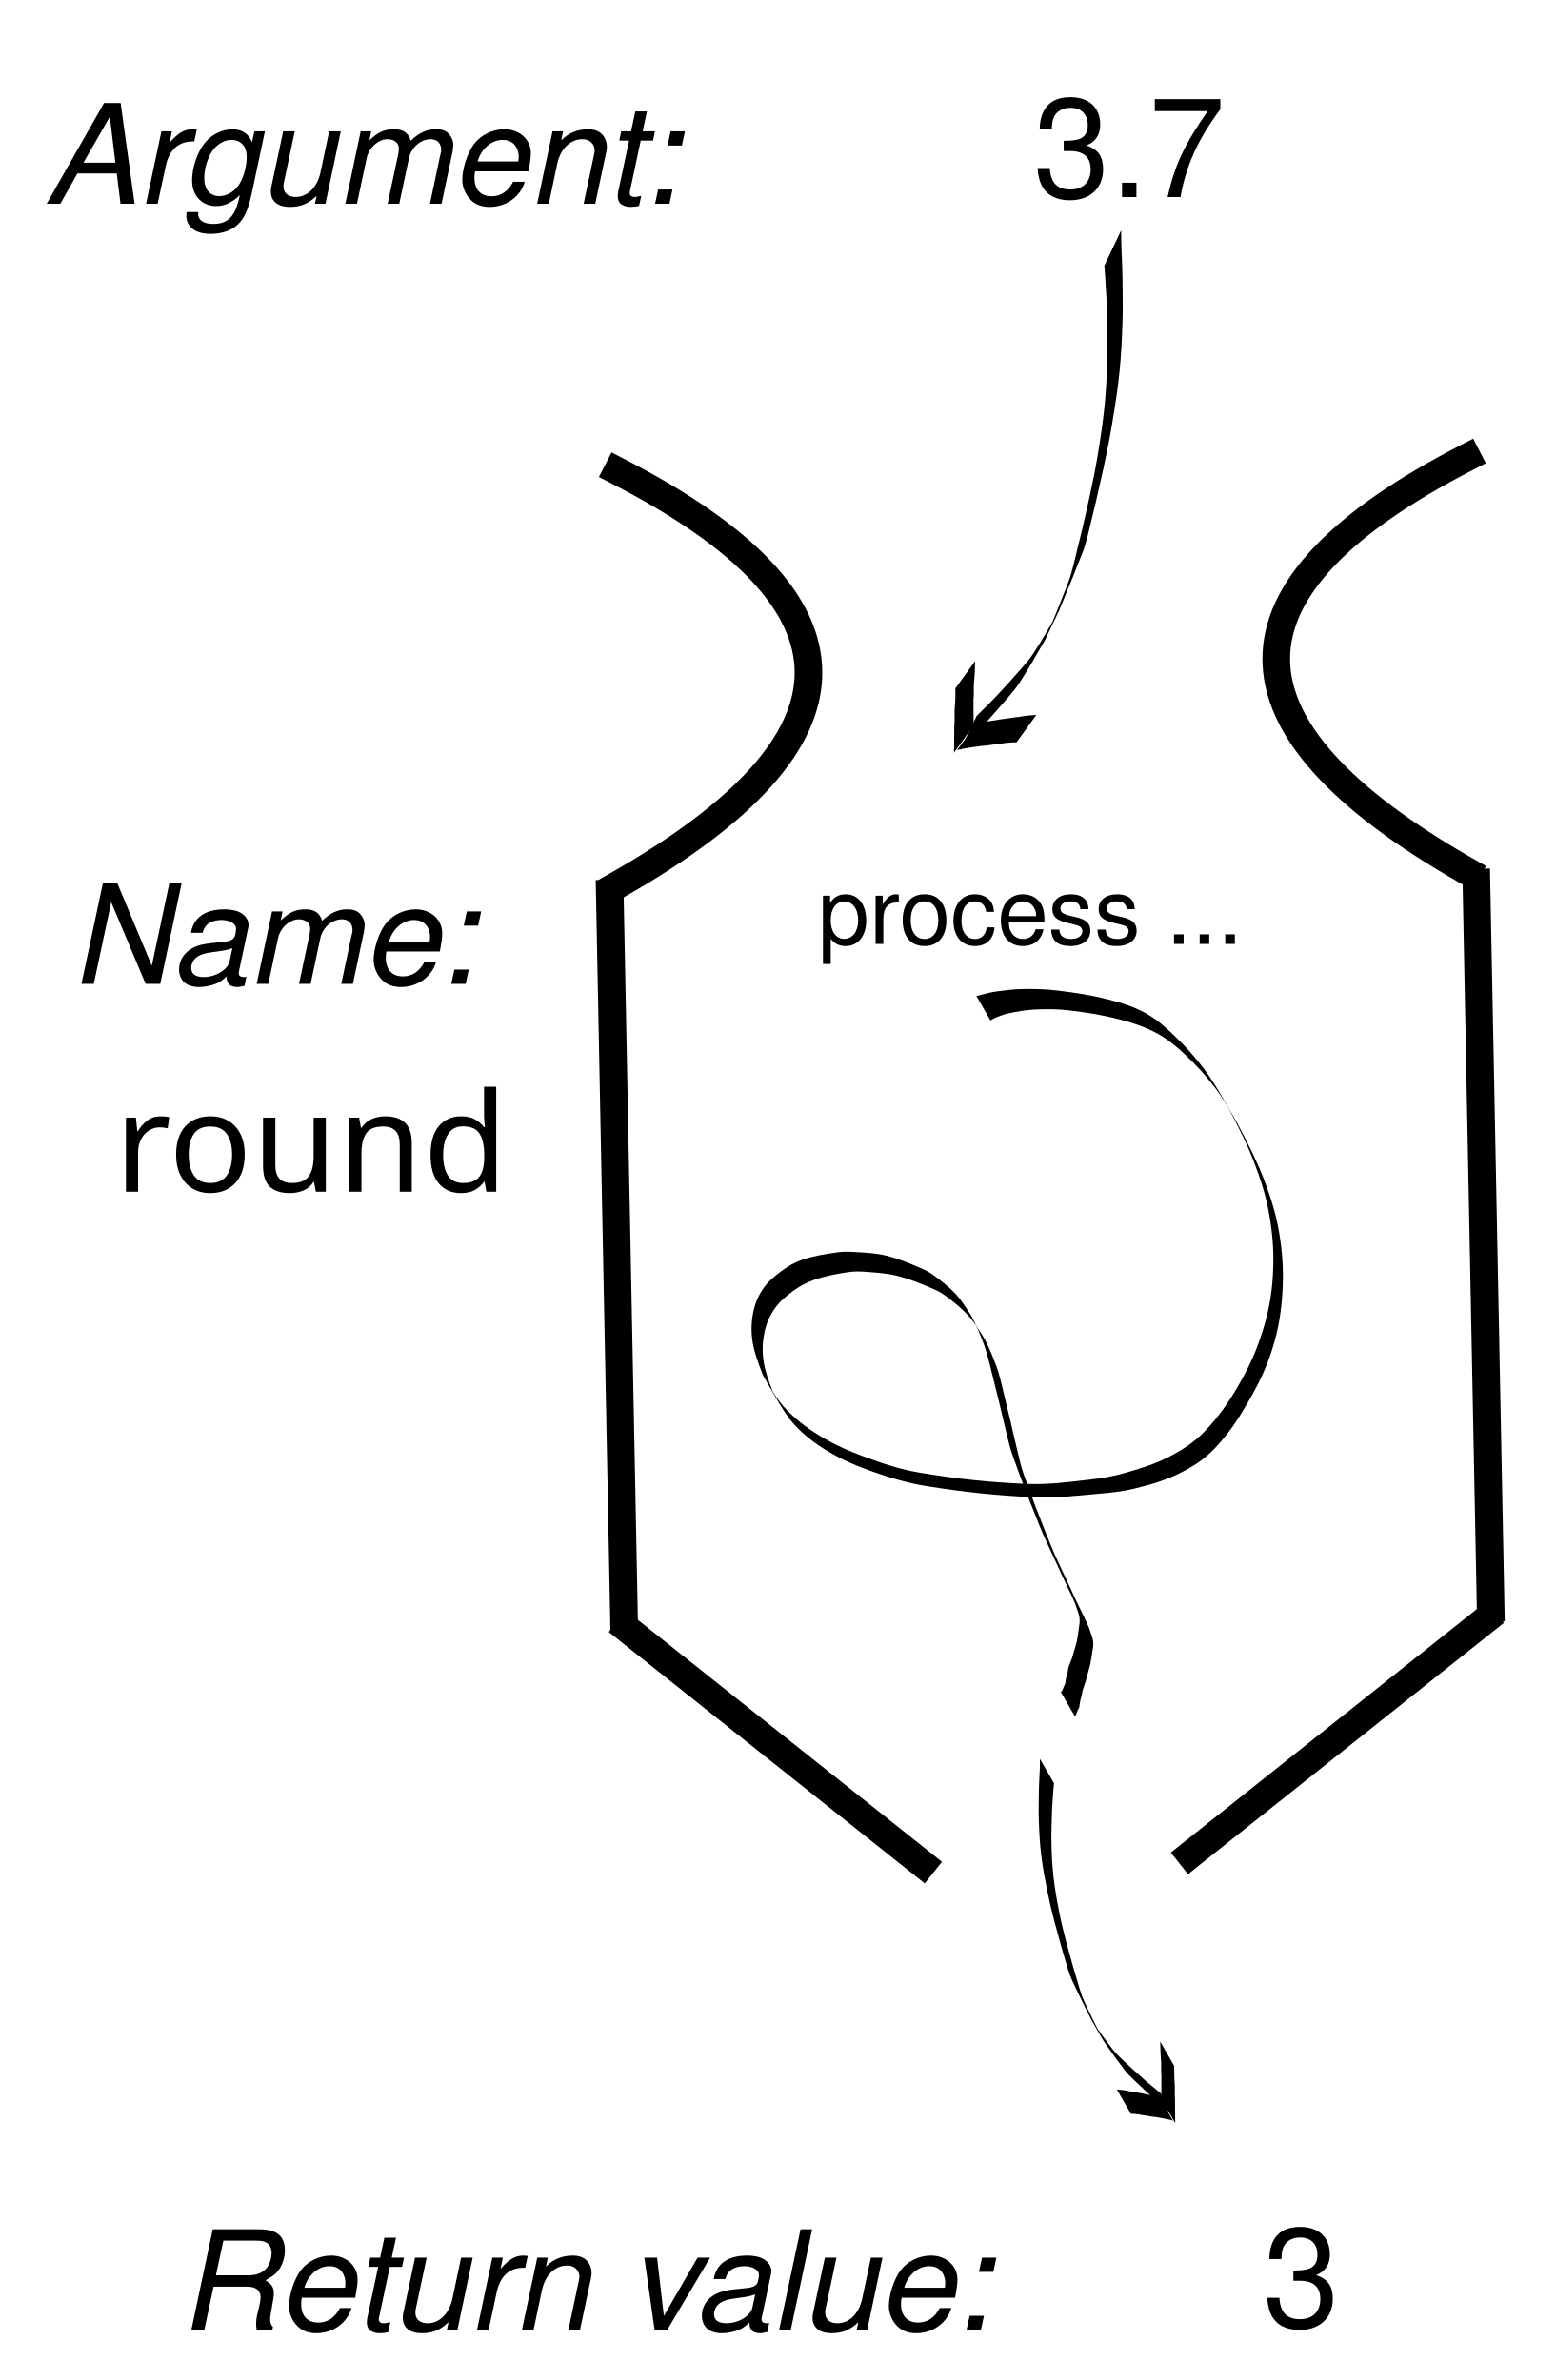
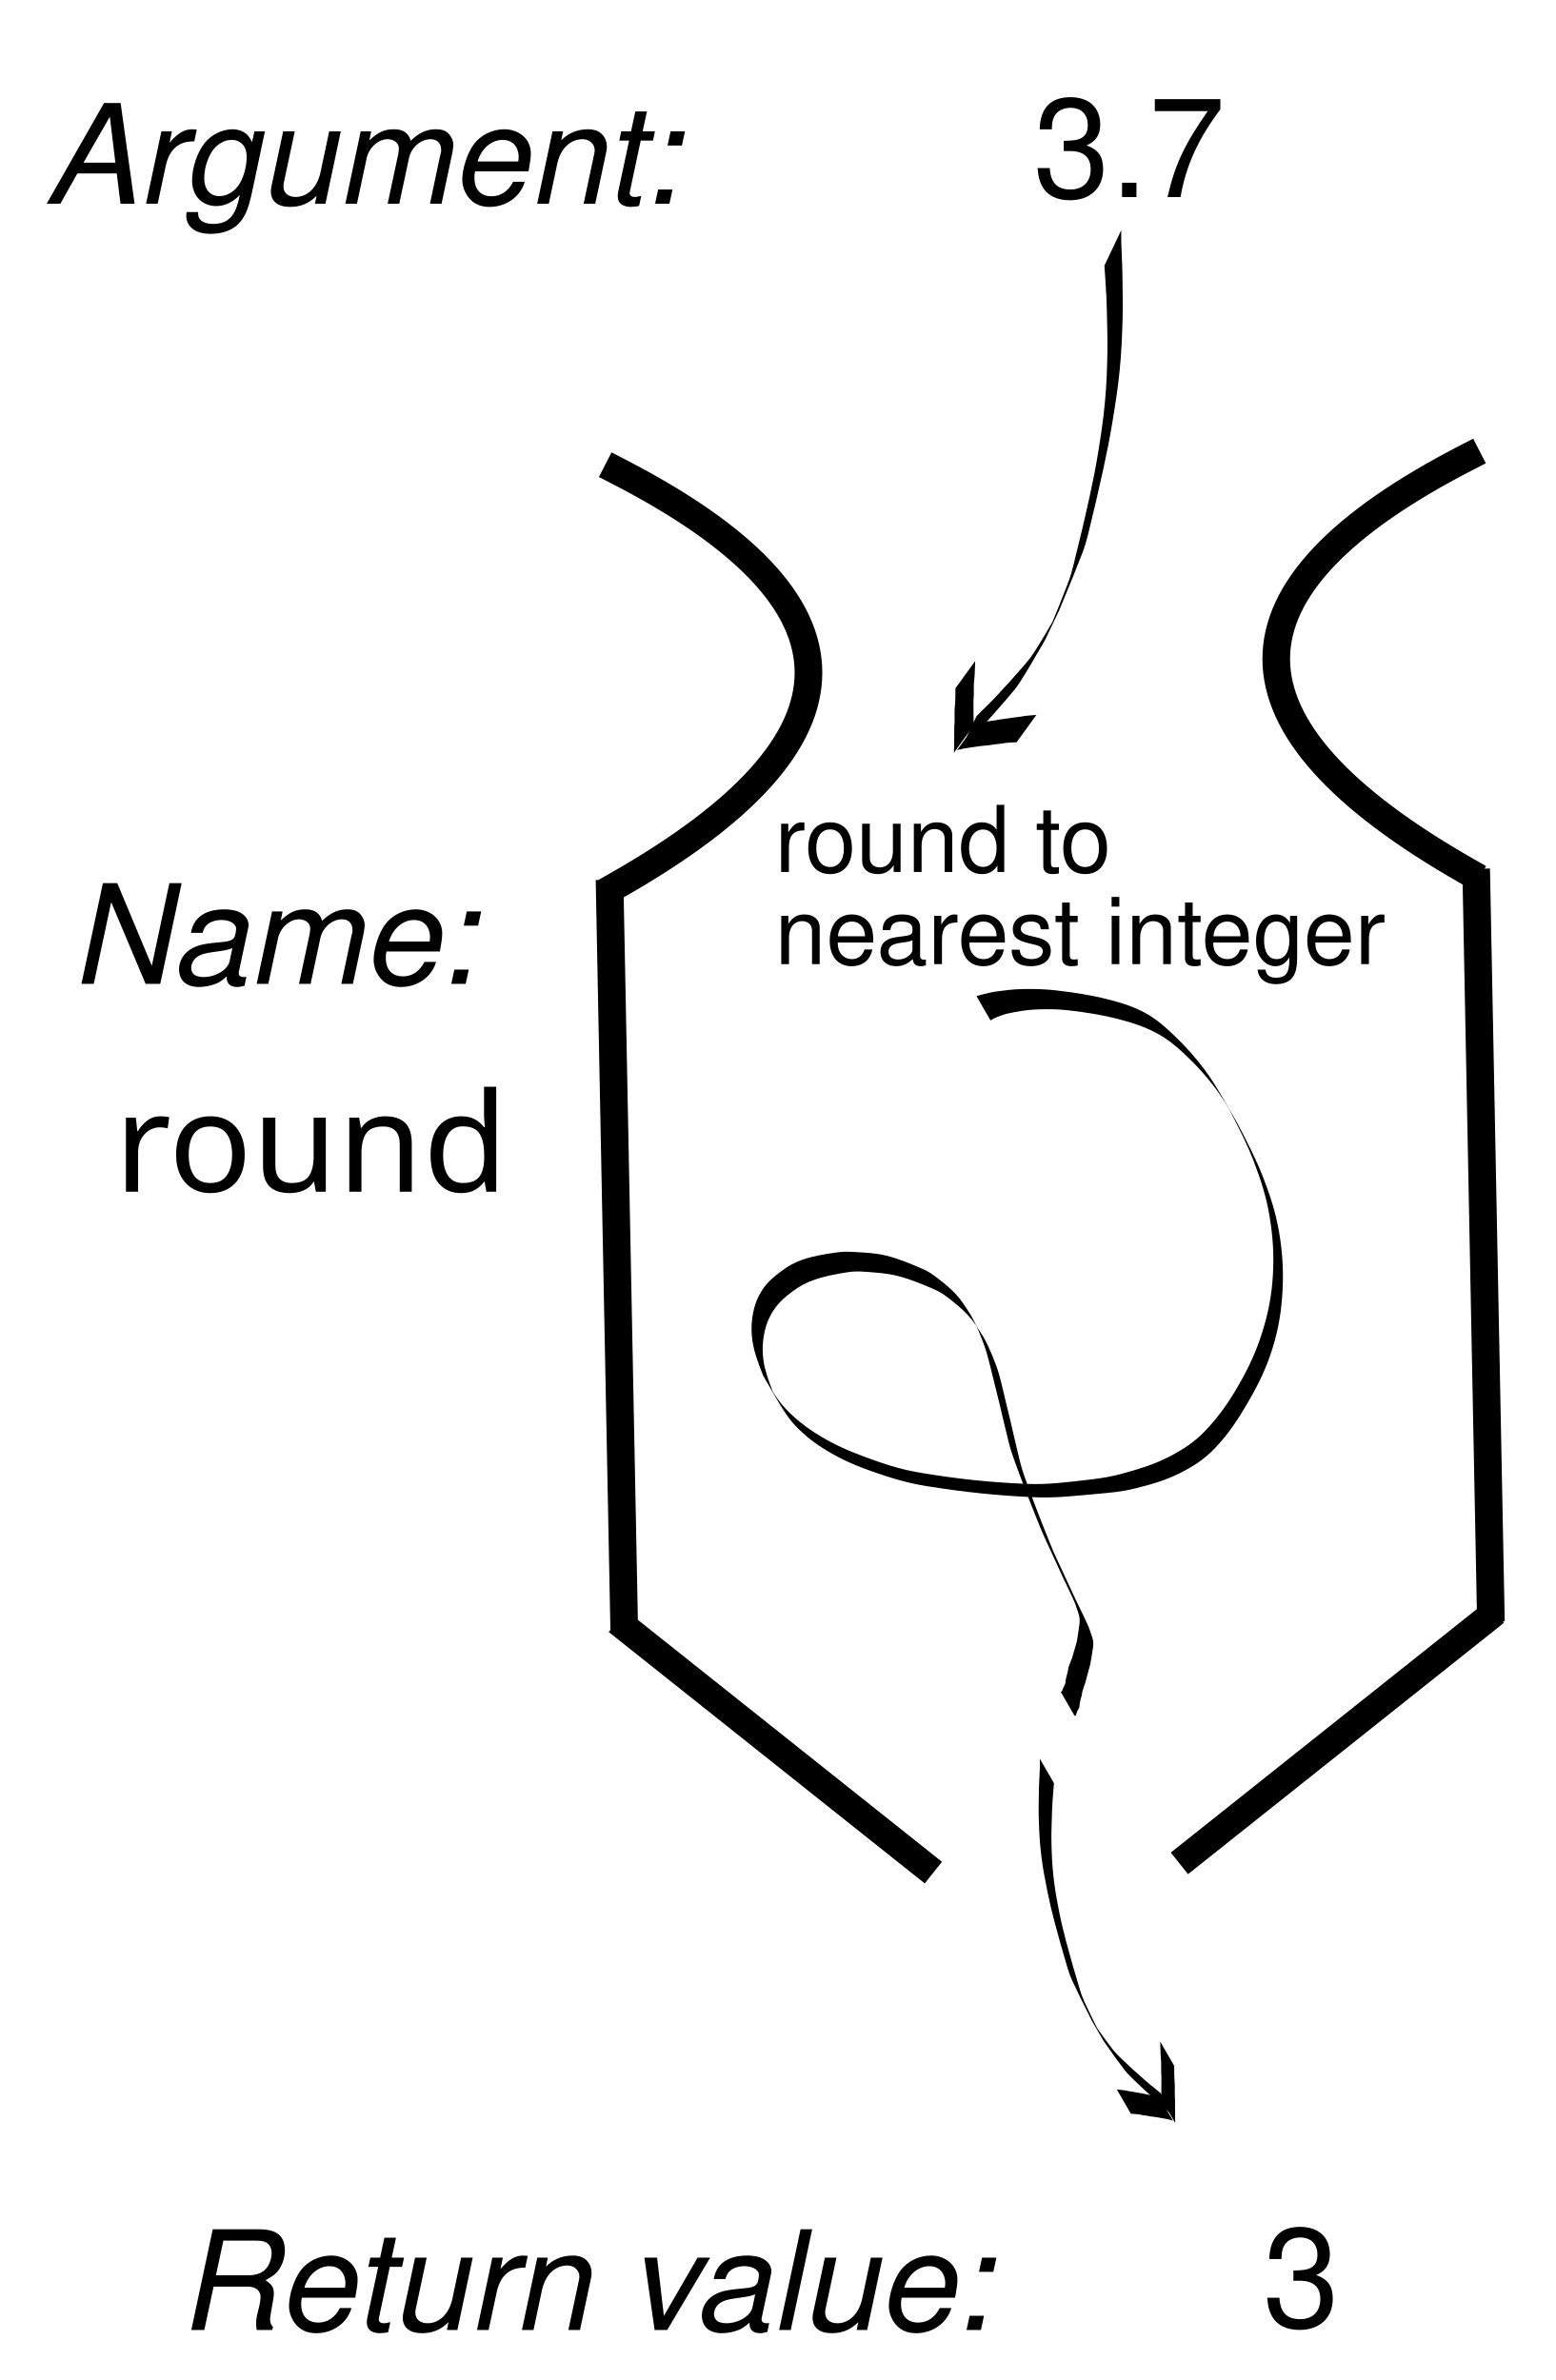
<svg xmlns="http://www.w3.org/2000/svg" xmlns:ns1="http://krita.org/namespaces/svg/krita" width="1620.72pt" height="2480.4pt" viewBox="0 0 1620.72 2480.4">
  <defs />
  <path id="shape0" transform="translate(643.3767, 490.9002)" fill="none" stroke="#000000" stroke-width="28.8" stroke-linecap="square" stroke-linejoin="bevel" d="M0 0C265.284 136.361 265.284 280.16 0 431.397" />
  <path id="shape0" transform="matrix(-1 0 0 1 1528.688 476.5792)" fill="none" stroke="#000000" stroke-width="28.8" stroke-linecap="square" stroke-linejoin="bevel" d="M0 0C265.284 136.361 265.284 280.16 0 431.397" />
  <path id="shape1" transform="matrix(0.9992928 0.03760278 -0.03760278 0.9992928 635.3523 931.2652)" fill="none" stroke="#000000" stroke-width="28.8" stroke-linecap="square" stroke-linejoin="miter" stroke-miterlimit="2" d="M0 0L43.213 754.604" />
  <path id="shape01" transform="matrix(0.9992927 0.03760278 -0.03760278 0.9992927 1538.288 919.8142)" fill="none" stroke="#000000" stroke-width="28.8" stroke-linecap="square" stroke-linejoin="miter" stroke-miterlimit="2" d="M0 0L43.213 754.604" />
  <path id="shape2" transform="translate(654.48, 1698.56)" fill="none" stroke="#000000" stroke-width="28.8" stroke-linecap="square" stroke-linejoin="miter" stroke-miterlimit="2" d="M0 0L306.72 244.08" />
  <path id="shape02" transform="matrix(-0.9999999 0 0 0.9999999 1546.824 1688.92)" fill="none" stroke="#000000" stroke-width="28.8" stroke-linecap="square" stroke-linejoin="miter" stroke-miterlimit="2" d="M0 0L306.72 244.08" />
  <path id="shape3" transform="translate(1082.175, 1832.989)" fill="#000000" d="M8.625 12.731C13.525 21.218 15.975 25.461 15.975 25.461L1.275 9.14026e-15L15.975 25.461C15.957 25.584 15.945 25.678 15.94 25.745C15.699 28.474 15.473 30.811 15.264 33.542C14.833 39.152 14.449 43.959 14.11 49.575C13.96 52.065 13.918 54.203 13.867 56.697C13.645 67.45 13.073 76.669 13.329 87.421C13.626 99.862 14.063 110.547 15.444 122.915C16.881 135.786 18.873 146.732 21.369 159.441C23.58 170.704 25.932 180.271 28.882 191.363C33.475 208.63 37.729 223.348 42.914 240.447C44.285 244.966 45.629 248.808 47.604 253.097C52.049 262.748 58.709 276.388 67.586 294.017L55.241 272.635C64.467 285.922 71.766 295.991 77.136 302.841C80.376 306.974 83.659 310.105 87.457 313.731C95.56 321.47 102.724 327.873 111.12 335.293C114.942 338.672 118.421 341.33 122.356 344.576C123.442 345.473 124.997 346.751 127.021 348.41L141.188 372.948C139.015 371.024 137.343 369.545 136.173 368.509C131.97 364.79 128.302 361.674 124.162 357.883C115.61 350.052 108.244 343.373 99.913 335.307C96.138 331.651 92.826 328.543 89.586 324.405C84.189 317.512 76.856 307.383 67.586 294.017L55.241 272.635C46.227 254.773 39.462 240.952 34.946 231.173C32.966 226.884 31.613 223.042 30.253 218.518C25.18 201.638 21.065 187.095 16.577 170.05C13.662 158.977 11.352 149.427 9.105 138.2C6.505 125.214 4.33 114.048 2.735 100.901C1.203 88.274 0.648 77.36 0.181 64.648C-0.223 53.617 0.163 44.147 0.248 33.109C0.267 30.607 0.371 28.463 0.478 25.964C0.727 20.129 1.075 15.133 1.265 9.296C1.367 6.187 1.308 3.518 1.311 0.407C1.311 0.312 1.299 0.176 1.275 9.14026e-15L15.975 25.461L1.275 9.14026e-15L1.275 9.14026e-15C1.275 -2.2741e-07 3.725 4.244 8.625 12.731Z" />
  <path id="shape4" transform="translate(1208.807, 2127.705)" fill="#000000" d="M8.353 72.255C3.453 63.768 1.003 59.525 1.003 59.525L15.703 84.986L1.003 59.525C1.108 57.302 1.166 55.592 1.179 54.394C1.251 47.834 1.31 42.21 1.263 35.649C1.255 34.433 1.046 33.399 1.021 32.183C0.946 28.418 1.08 25.189 0.978 21.425C0.927 19.528 0.706 17.912 0.583 16.018C0.504 14.784 0.459 13.725 0.401 12.49C0.361 11.646 0.328 10.923 0.301 10.079C0.226 7.727 0.125 4.368 0 0L14.593 25.276C14.614 29.47 14.636 32.695 14.662 34.952C14.671 35.777 14.692 36.483 14.729 37.307C14.784 38.551 14.856 39.616 14.926 40.859C15.029 42.693 15.19 44.261 15.223 46.096C15.289 49.828 15.152 53.027 15.21 56.758C15.229 57.969 15.426 58.999 15.443 60.21C15.537 66.872 15.457 72.584 15.527 79.246C15.541 80.586 15.6 82.499 15.703 84.986L1.003 59.525L15.703 84.986L15.703 84.986C15.703 84.986 13.253 80.742 8.353 72.255Z" />
  <path id="shape5" transform="translate(1163.589, 2177.538)" fill="#000000" d="M58.761 32.993L44.061 7.532L58.761 32.993C58.764 32.931 58.758 32.886 58.745 32.857C58.717 32.798 58.687 32.738 58.628 32.711C58.115 32.481 57.666 32.299 57.129 32.13C56.228 31.848 55.447 31.633 54.526 31.427C52.54 30.981 50.827 30.652 48.829 30.267C47.462 30.004 46.283 29.818 44.912 29.575C43.735 29.365 42.732 29.147 41.549 28.974C38.927 28.591 36.663 28.377 34.042 27.987C33.35 27.884 32.778 27.678 32.087 27.565C30.331 27.279 28.811 27.135 27.055 26.847C25.673 26.62 24.51 26.301 23.125 26.095C21.483 25.85 20.067 25.69 18.413 25.56C17.169 25.462 16.096 25.52 14.851 25.443C14.791 25.439 14.715 25.4 14.622 25.326L0 0C0.094 0.075 0.172 0.117 0.233 0.124C1.522 0.278 2.636 0.332 3.927 0.47C5.582 0.646 7.006 0.76 8.65 1.023C10.055 1.248 11.228 1.613 12.63 1.861C14.393 2.174 15.923 2.325 17.688 2.625C18.38 2.743 18.957 2.931 19.648 3.055C22.335 3.538 24.654 3.861 27.339 4.36C28.559 4.587 29.583 4.887 30.799 5.131C32.169 5.406 33.35 5.609 34.727 5.842C36.665 6.171 38.329 6.442 40.273 6.739C41.102 6.866 41.821 6.918 42.65 7.051C43.119 7.127 43.52 7.209 43.978 7.338C44.029 7.352 44.056 7.403 44.077 7.452C44.085 7.469 44.079 7.496 44.061 7.532L58.761 32.993L44.061 7.532L44.061 7.532Z" />
  <text id="shape6" ns1:useRichText="true" ns1:textVersion="2" transform="translate(1076.474, 205.395)" fill="#000000" stroke-opacity="0" stroke="#000000" stroke-width="0" stroke-linecap="square" stroke-linejoin="bevel" font-family="Helvetica" font-size="144" font-size-adjust="0.523" font-stretch="normal" letter-spacing="0" word-spacing="0">
    <tspan x="0">3.7</tspan>
  </text>
  <path id="shape7" transform="translate(1092.065, 185.9032)" fill="#000000" d="M0 0L14.7 25.461" />
  <path id="shape03" transform="matrix(-1.411762 0 0 1.125342 1169.795 239.8276)" fill="#000000" stroke-opacity="0" stroke="#000000" stroke-width="0" stroke-linecap="square" stroke-linejoin="bevel" d="M7.326 16.444C11.488 27.406 13.569 32.887 13.569 32.887L1.083 1.18061e-14L13.569 32.887C13.553 33.046 13.543 33.168 13.539 33.254C13.335 36.779 13.143 39.798 12.964 43.326C12.599 50.571 12.272 56.781 11.985 64.034C11.857 67.25 11.822 70.013 11.778 73.234C11.589 87.123 11.104 99.031 11.321 112.919C11.573 128.989 11.945 142.791 13.118 158.766C14.338 175.391 16.03 189.53 18.15 205.946C20.028 220.494 22.026 232.851 24.531 247.179C28.432 269.482 32.045 288.493 36.45 310.579C37.614 316.416 38.755 321.379 40.433 326.919C44.208 339.385 49.865 357.003 57.405 379.774L46.92 352.156C54.756 369.318 60.955 382.324 65.516 391.172C68.268 396.51 71.057 400.555 74.282 405.238C81.165 415.234 87.25 423.505 94.381 433.089C97.627 437.454 100.582 440.887 103.924 445.08C104.847 446.239 106.168 447.889 107.887 450.032L119.92 481.727C118.074 479.242 116.654 477.332 115.66 475.994C112.09 471.19 108.975 467.165 105.458 462.268C98.195 452.153 91.938 443.526 84.863 433.107C81.655 428.385 78.843 424.37 76.091 419.026C71.507 410.122 65.279 397.039 57.405 379.774L46.92 352.156C39.263 329.084 33.517 311.231 29.682 298.6C28 293.06 26.851 288.098 25.696 282.254C21.387 260.451 17.892 241.666 14.08 219.649C11.604 205.346 9.642 193.011 7.733 178.509C5.525 161.736 3.677 147.313 2.323 130.331C1.022 114.021 0.55 99.923 0.154 83.504C-0.19 69.255 0.139 57.024 0.211 42.766C0.227 39.534 0.315 36.765 0.406 33.536C0.618 26 0.913 19.547 1.075 12.008C1.161 7.991 1.111 4.545 1.113 0.526C1.113 0.403 1.103 0.228 1.083 1.18061e-14L13.569 32.887L1.083 1.18061e-14L1.083 1.18061e-14C1.083 -2.9374e-07 3.164 5.481 7.326 16.444Z" />
  <path id="shape1" transform="matrix(-1.411762 0 0 1.125342 1016.047 688.8969)" fill="#000000" stroke-opacity="0" stroke="#000000" stroke-width="0" stroke-linecap="square" stroke-linejoin="bevel" d="M8.353 72.255C3.453 63.768 1.003 59.525 1.003 59.525L15.703 84.986L1.003 59.525C1.108 57.302 1.166 55.592 1.179 54.394C1.251 47.834 1.31 42.21 1.263 35.649C1.255 34.433 1.046 33.399 1.021 32.183C0.946 28.418 1.08 25.189 0.978 21.425C0.927 19.528 0.706 17.912 0.583 16.018C0.504 14.784 0.459 13.725 0.401 12.49C0.361 11.646 0.328 10.923 0.301 10.079C0.226 7.727 0.125 4.368 0 0L14.593 25.276C14.614 29.47 14.636 32.695 14.662 34.952C14.671 35.777 14.692 36.483 14.729 37.307C14.784 38.551 14.856 39.616 14.926 40.859C15.029 42.693 15.19 44.261 15.223 46.096C15.289 49.828 15.152 53.027 15.21 56.758C15.229 57.969 15.426 58.999 15.443 60.21C15.537 66.872 15.457 72.584 15.527 79.246C15.541 80.586 15.6 82.499 15.703 84.986L1.003 59.525L15.703 84.986L15.703 84.986C15.703 84.986 13.253 80.742 8.353 72.255Z" />
  <path id="shape2" transform="matrix(-1.411762 0 0 1.125342 1079.884 744.976)" fill="#000000" stroke-opacity="0" stroke="#000000" stroke-width="0" stroke-linecap="square" stroke-linejoin="bevel" d="M58.761 32.993L44.061 7.532L58.761 32.993C58.764 32.931 58.758 32.886 58.745 32.857C58.717 32.798 58.687 32.738 58.628 32.711C58.115 32.481 57.666 32.299 57.129 32.13C56.228 31.848 55.447 31.633 54.526 31.427C52.54 30.981 50.827 30.652 48.829 30.267C47.462 30.004 46.283 29.818 44.912 29.575C43.735 29.365 42.732 29.147 41.549 28.974C38.927 28.591 36.663 28.377 34.042 27.987C33.35 27.884 32.778 27.678 32.087 27.565C30.331 27.279 28.811 27.135 27.055 26.847C25.673 26.62 24.51 26.301 23.125 26.095C21.483 25.85 20.067 25.69 18.413 25.56C17.169 25.462 16.096 25.52 14.851 25.443C14.791 25.439 14.715 25.4 14.622 25.326L0 0C0.094 0.075 0.172 0.117 0.233 0.124C1.522 0.278 2.636 0.332 3.927 0.47C5.582 0.646 7.006 0.76 8.65 1.023C10.055 1.248 11.228 1.613 12.63 1.861C14.393 2.174 15.923 2.325 17.688 2.625C18.38 2.743 18.957 2.931 19.648 3.055C22.335 3.538 24.654 3.861 27.339 4.36C28.559 4.587 29.583 4.887 30.799 5.131C32.169 5.406 33.35 5.609 34.727 5.842C36.665 6.171 38.329 6.442 40.273 6.739C41.102 6.866 41.821 6.918 42.65 7.051C43.119 7.127 43.52 7.209 43.978 7.338C44.029 7.352 44.056 7.403 44.077 7.452C44.085 7.469 44.079 7.496 44.061 7.532L58.761 32.993L44.061 7.532L44.061 7.532Z" />
  <text id="shape8" ns1:useRichText="true" ns1:textVersion="2" transform="translate(46.19389, 212.324)" fill="#000000" stroke-opacity="0" stroke="#000000" stroke-width="0" stroke-linecap="square" stroke-linejoin="bevel" font-family="Helvetica" font-size="144" font-size-adjust="0.523" font-stretch="normal" font-style="italic" font-weight="300" kerning="0" letter-spacing="0" word-spacing="0">
    <tspan x="0">Argument:</tspan>
  </text>
  <text id="shape9" ns1:useRichText="true" ns1:textVersion="2" transform="translate(185.9434, 2428.307)" fill="#000000" stroke-opacity="0" stroke="#000000" stroke-width="0" stroke-linecap="square" stroke-linejoin="bevel" font-family="Helvetica" font-size="144" font-size-adjust="0.523" font-stretch="normal" font-style="italic" font-weight="300" letter-spacing="0" word-spacing="0">
    <tspan x="0">Return value:</tspan>
  </text>
  <text id="shape10" ns1:useRichText="true" ns1:textVersion="2" transform="translate(73.93626, 1025.337)" fill="#000000" stroke-opacity="0" stroke="#000000" stroke-width="0" stroke-linecap="square" stroke-linejoin="bevel" font-family="Helvetica" font-size="144" font-size-adjust="0.523" font-stretch="normal" font-style="italic" font-weight="300" letter-spacing="0" word-spacing="0">
    <tspan x="0">Name:</tspan>
  </text>
  <text id="shape11" ns1:useRichText="true" ns1:textVersion="2" transform="translate(118.9883, 1241.989)" fill="#000000" stroke-opacity="0" stroke="#000000" stroke-width="0" stroke-linecap="square" stroke-linejoin="bevel" font-family="American Typewriter" font-size="144" font-size-adjust="0.433" font-stretch="normal" font-weight="300" kerning="0" letter-spacing="0" word-spacing="0">
    <tspan x="0">round</tspan>
  </text>
  <path id="shape12" transform="translate(783.0399, 1030.717)" fill="#000000" d="M241.703 20.142C236.803 11.655 234.353 7.412 234.353 7.412C234.469 7.334 234.562 7.285 234.633 7.265C237.041 6.609 239.098 6.013 241.531 5.454C246.265 4.366 250.289 3.192 255.106 2.561C264.745 1.3 273.048 0.199 282.769 0.055C295.401 -0.131 306.29 0.095 318.831 1.623C337.385 3.883 353.322 6.225 371.43 10.856C385.427 14.435 397.528 18.075 410.212 24.993C421.907 31.37 430.602 39.182 440.237 48.381C452.273 59.872 461.842 70.594 471.878 83.868C478.167 92.188 486.099 104.801 495.672 121.708L505.719 139.111C518.532 163.175 527.563 182.042 532.811 195.71C540.363 215.377 546.126 232.729 549.643 253.501C553.287 275.015 554.389 293.962 553.14 315.747C551.94 336.692 548.933 354.74 542.694 374.77C536.341 395.164 528.154 411.85 517.447 430.333C506.892 448.554 496.832 463.937 482.245 479.123C471.496 490.313 459.903 497.744 446.026 504.686C430.623 512.391 416.151 516.366 399.442 520.545C385.951 523.919 373.964 524.971 360.11 526.174C337.118 528.169 317.32 530.709 294.265 529.672C255.225 527.918 221.795 524.34 183.197 518.223C162.896 515.006 145.854 509.877 126.457 503.077C109.63 497.178 95.376 491.173 80.049 482.062C66.822 474.2 56.044 466.095 45.456 454.929C39.049 448.172 31.57 437.17 23.019 421.923L12.202 403.187C6.296 388.717 2.66 377.367 1.296 369.137C-0.462 358.528 -0.458 348.992 1.468 338.411C3.168 329.075 6.239 321.126 11.478 313.213C16.683 305.352 23.122 299.959 30.671 294.31C37.791 288.98 44.568 285.024 52.984 282.147C65 278.041 75.904 276.431 88.464 274.558C94.924 273.595 100.601 273.658 107.119 274.075C118.783 274.822 128.948 275.078 140.296 277.878C153.799 281.209 164.825 286.055 177.635 291.473C182.67 293.603 186.746 296.081 191.112 299.372C199.076 305.372 205.941 310.624 212.737 317.921C218.839 324.473 222.809 331.17 227.708 338.665C229.32 341.131 231.284 344.855 233.599 349.836L246.429 372.059C248.674 376.946 250.323 380.737 251.378 383.432C253.669 389.29 255.728 394.294 257.488 400.333C260.255 409.824 261.939 418.146 264.296 427.747C266.357 436.145 268.118 443.344 270.11 451.759C272.315 461.069 273.97 469.106 276.287 478.39C278.702 488.064 280.332 496.506 283.629 505.916C292.76 531.977 301.446 554.012 311.758 579.629C316.287 590.879 320.985 600.174 326.016 611.208C328.134 615.853 330.033 619.795 332.182 624.425C334.047 628.443 335.587 631.915 337.485 635.917C340.315 641.883 342.856 646.942 345.692 652.905C347.625 656.97 349.32 660.439 351.113 664.568C351.785 666.115 352.192 667.509 352.73 669.108C353.762 672.178 354.825 674.761 355.598 677.906C355.991 679.508 356.007 680.95 356.045 682.6C356.074 683.859 355.97 684.943 355.787 686.188C354.907 692.154 354.102 697.262 353.008 703.192C352.683 704.951 352.199 706.414 351.734 708.141C350.865 711.373 350.059 714.126 349.195 717.359C348.841 718.686 348.658 719.855 348.254 721.168C347.173 724.683 346.051 727.635 344.955 731.146C344.715 731.915 344.584 732.596 344.439 733.388C344.21 734.642 344.159 735.742 343.888 736.987C343.75 737.622 343.46 738.117 343.275 738.74C342.98 739.731 342.734 740.584 342.519 741.596C342.196 743.12 341.961 744.436 341.738 745.978C341.601 746.92 341.778 747.779 341.493 748.688C341.192 749.643 340.557 750.297 340.099 751.187C339.74 751.884 339.439 752.488 339.16 753.22C338.705 754.411 338.475 755.489 338.005 756.674C337.915 756.902 337.748 757.053 337.574 757.226C337.448 757.35 337.333 757.491 337.157 757.513C337.001 757.533 336.782 757.484 336.499 757.364L321.993 732.239C322.259 732.304 322.465 732.329 322.609 732.314C322.786 732.297 322.946 732.242 323.084 732.129C323.274 731.973 323.411 731.797 323.513 731.574C324.019 730.474 324.343 729.485 324.812 728.369C325.119 727.638 325.418 727.028 325.73 726.299C326.155 725.304 326.642 724.491 326.919 723.445C327.158 722.539 327.032 721.704 327.189 720.78C327.44 719.302 327.735 718.049 328.082 716.59C328.319 715.594 328.581 714.755 328.858 713.77C329.043 713.112 329.268 712.565 329.4 711.894C329.649 710.641 329.715 709.541 329.945 708.284C330.09 707.497 330.199 706.811 330.471 706.058C331.665 702.75 332.936 700.007 334.127 696.698C334.577 695.446 334.785 694.317 335.154 693.039C336.069 689.872 336.905 687.173 337.796 683.999C338.278 682.28 338.772 680.821 339.076 679.061C340.121 673.006 340.842 667.787 341.645 661.695C341.814 660.416 341.897 659.303 341.85 658.014C341.789 656.324 341.747 654.85 341.339 653.209C340.556 650.06 339.485 647.475 338.462 644.396C337.961 642.885 337.604 641.562 336.984 640.096C335.382 636.307 333.862 633.123 332.119 629.396C329.512 623.822 327.165 619.098 324.557 613.525C322.778 609.722 321.339 606.423 319.586 602.608C317.518 598.11 315.679 594.285 313.641 589.774C308.828 579.121 304.364 570.132 300.012 559.284C289.692 533.56 280.911 511.468 271.736 485.315C268.44 475.921 266.852 467.483 264.417 457.83C262.03 448.371 260.258 440.196 257.961 430.715C255.892 422.177 254.098 414.864 251.941 406.348C249.427 396.426 247.531 387.847 244.615 378.036C242.823 372.006 240.793 366.993 238.504 361.134C237.458 358.457 235.823 354.691 233.599 349.836L246.429 372.059C244.1 367.054 242.125 363.311 240.505 360.831C235.566 353.268 231.554 346.522 225.421 339.891C218.514 332.424 211.582 326.986 203.494 320.817C199.131 317.489 195.033 315.011 189.983 312.862C177.152 307.401 166.087 302.599 152.576 299.148C141.109 296.218 130.85 295.648 119.05 294.741C112.52 294.239 106.812 294.121 100.341 295.131C87.847 297.081 77.06 299.009 65.115 303.159C56.711 306.078 49.85 309.853 42.705 315.153C35.134 320.768 28.765 326.213 23.495 334.028C18.245 341.813 15.07 349.613 13.255 358.826C11.222 369.145 11.08 378.476 12.689 388.869C13.925 396.854 17.368 407.872 23.019 421.923L12.202 403.187C20.939 418.742 28.559 429.988 35.062 436.926C45.864 448.449 56.814 456.886 70.279 465.141C85.832 474.675 100.305 481.057 117.408 487.404C137.07 494.701 154.302 500.526 174.985 503.999C213.596 510.483 247.111 514.112 286.228 515.752C309.132 516.712 328.8 513.959 351.581 511.401C365.165 509.875 376.816 507.897 389.948 504.102C406.411 499.344 420.657 494.987 435.842 487.047C449.6 479.853 461.134 472.407 471.92 461.241C486.493 446.154 496.902 431.104 507.413 412.952C518.178 394.36 525.953 377.374 532.357 356.867C538.554 337.025 541.929 319.217 543.164 298.466C544.464 276.61 543.215 257.6 539.547 236.014C536.021 215.26 530.282 197.917 522.738 178.263C517.496 164.605 508.474 145.754 495.672 121.708L505.719 139.111C496.507 122.841 488.858 110.716 482.772 102.738C472.972 89.89 463.627 79.517 451.836 68.47C442.437 59.664 433.836 52.364 422.493 46.264C409.652 39.358 397.57 35.386 383.463 31.698C365.334 26.959 349.372 24.451 330.76 22.285C318.359 20.841 307.571 20.821 295.101 21.415C285.605 21.867 277.534 23.393 268.214 25.265C263.58 26.196 259.769 27.705 255.357 29.4C253.106 30.265 251.347 31.394 249.235 32.557C249.161 32.598 249.1 32.703 249.053 32.873L249.053 32.873C249.053 32.873 246.603 28.629 241.703 20.142Z" />
-   <text id="shape13" ns1:useRichText="true" ns1:textVersion="2" transform="translate(852.2773, 983.762)" fill="#000000" stroke-opacity="0" stroke="#000000" stroke-width="0" stroke-linecap="square" stroke-linejoin="bevel" font-family="Helvetica" font-size="96" font-size-adjust="0.523" font-stretch="normal" letter-spacing="0" word-spacing="0">
-     <tspan x="0">process ...</tspan>
+   <text id="shape13" ns1:useRichText="true" ns1:textVersion="2" transform="translate(807.2773, 908.762)" fill="#000000" stroke-opacity="0" stroke="#000000" stroke-width="0" stroke-linecap="square" stroke-linejoin="bevel" font-family="Helvetica" font-size="96" font-size-adjust="0.523" font-stretch="normal" kerning="0" letter-spacing="0" word-spacing="0">
+     <tspan x="0">round to</tspan>
+     <tspan x="0" dy="96">nearest integer</tspan>
  </text>
  <text id="shape14" ns1:useRichText="true" ns1:textVersion="2" transform="translate(1315.739, 2424.907)" fill="#000000" stroke-opacity="0" stroke="#000000" stroke-width="0" stroke-linecap="square" stroke-linejoin="bevel" font-family="Helvetica" font-size="144" font-size-adjust="0.523" font-stretch="normal" font-weight="300" letter-spacing="0" word-spacing="0">
    <tspan x="0">3</tspan>
  </text>
</svg>
